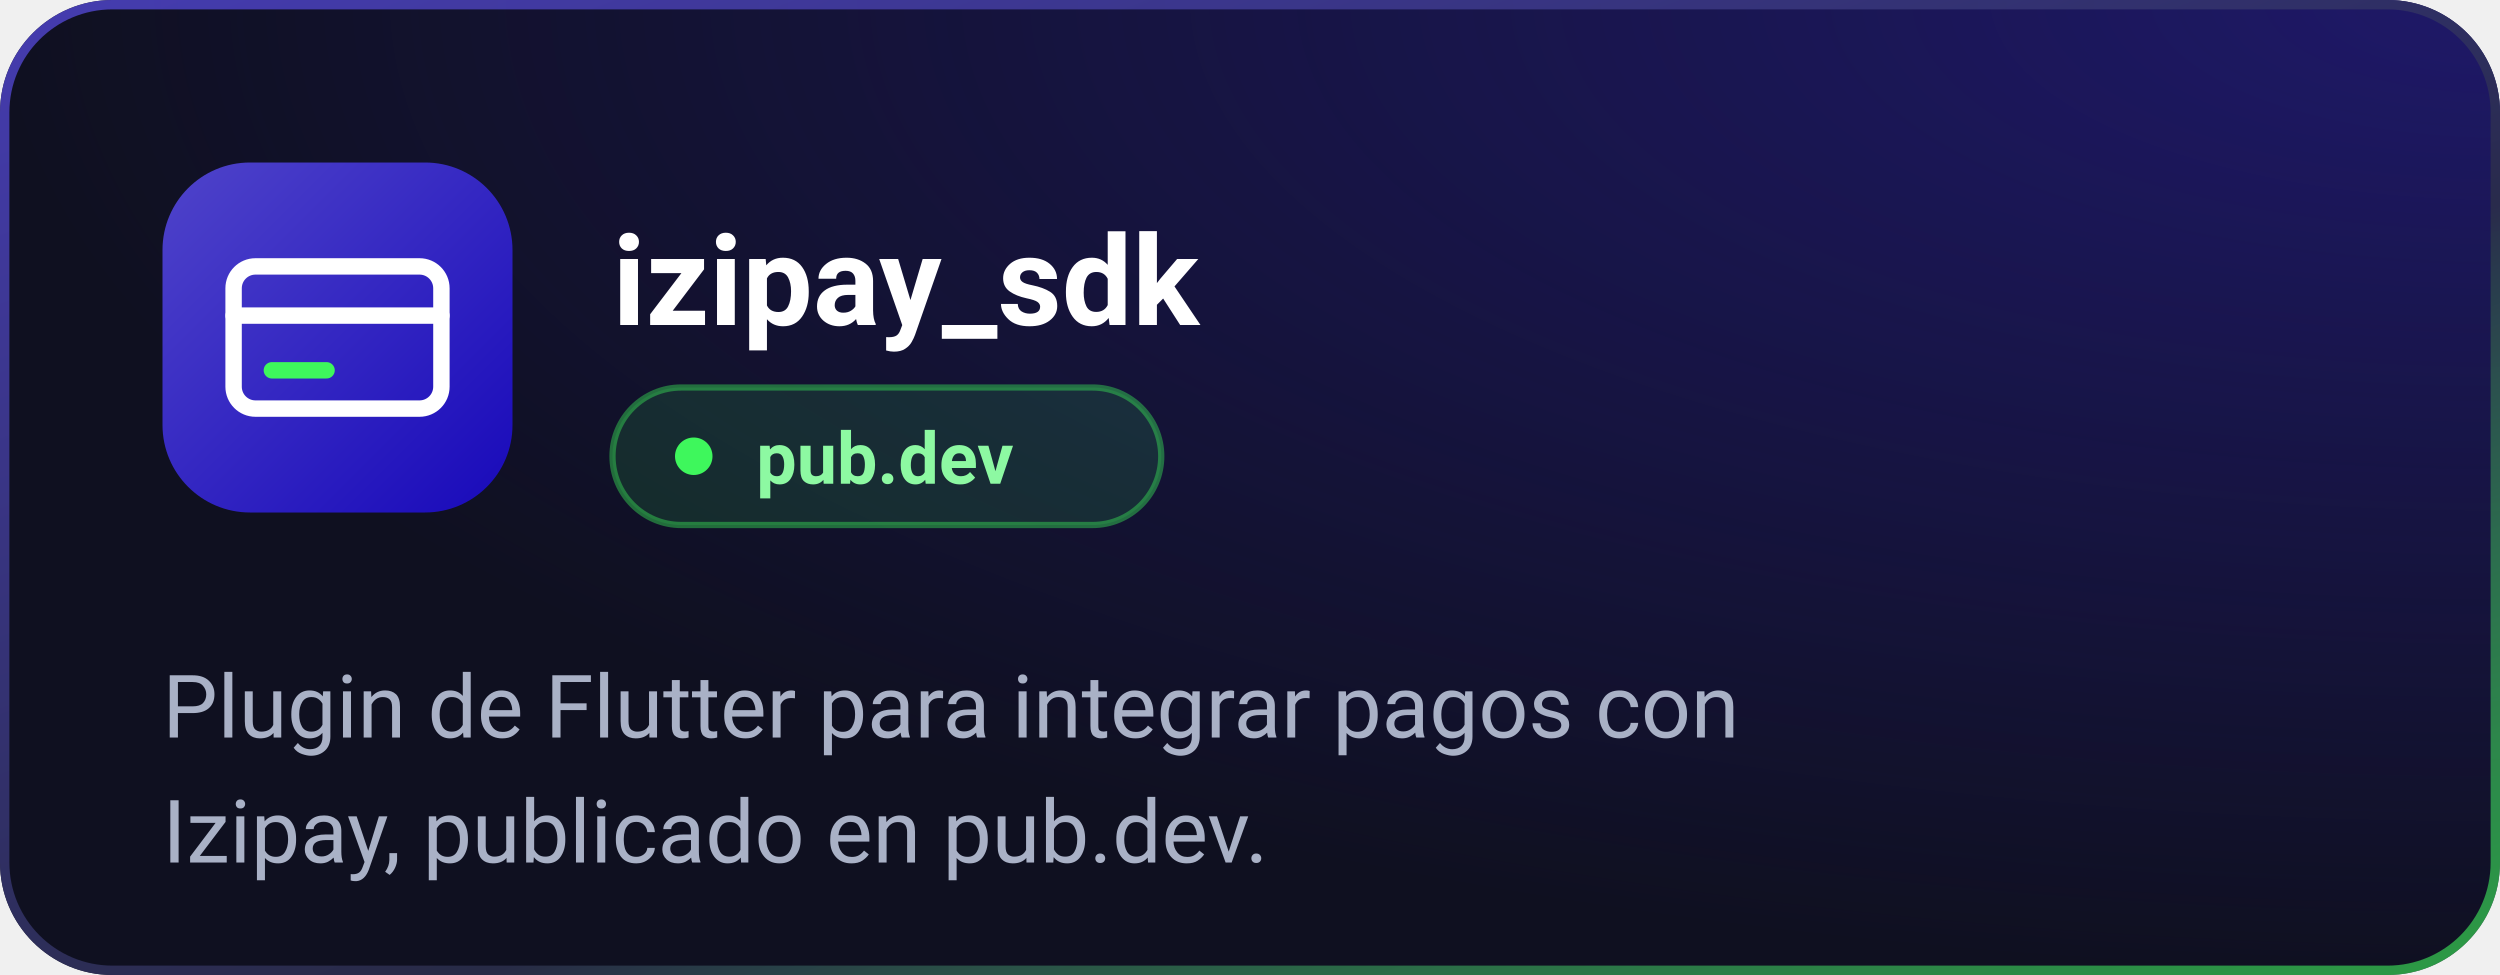
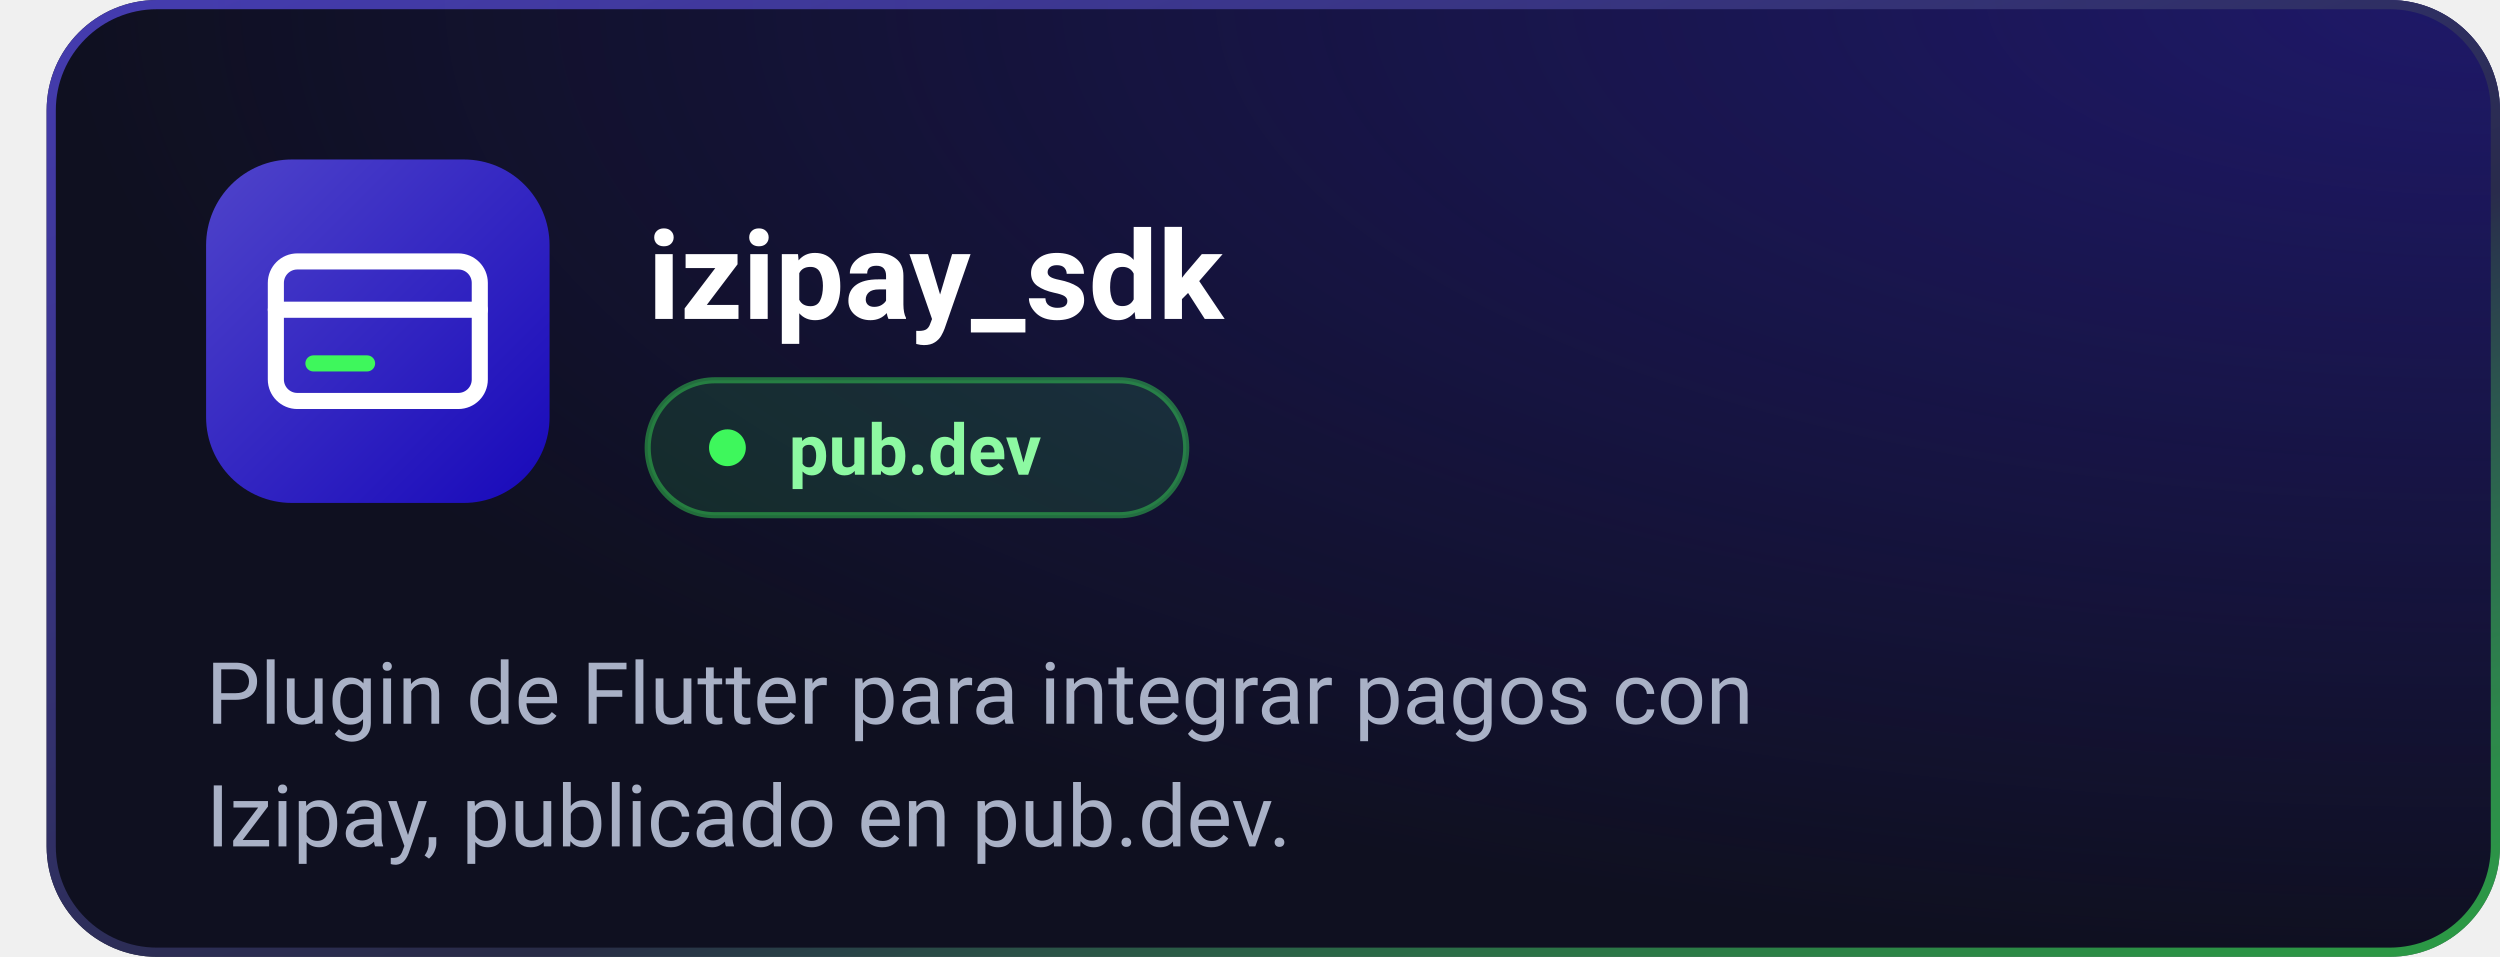
- <svg xmlns="http://www.w3.org/2000/svg" width="400" height="156" viewBox="0 0 400 156" role="img" aria-label="izipay_sdk">
+ <svg xmlns="http://www.w3.org/2000/svg" width="407.6" height="156" viewBox="0 0 407.6 156" role="img" aria-label="izipay_sdk">
  <defs>
    <linearGradient id="tile" x1="0" y1="0" x2="1" y2="1">
      <stop offset="0" stop-color="#4f44ca" />
      <stop offset="1" stop-color="#1809ba" />
    </linearGradient>
    <linearGradient id="edge" x1="0" y1="0" x2="1" y2="1">
      <stop offset="0" stop-color="#4f44ca" stop-opacity=".85" />
      <stop offset=".6" stop-color="#2a2d4a" stop-opacity=".9" />
      <stop offset="1" stop-color="#3ef75c" stop-opacity=".6" />
    </linearGradient>
    <radialGradient id="glow" cx="1" cy="0" r="1">
      <stop offset="0" stop-color="#3123c1" stop-opacity=".45" />
      <stop offset="1" stop-color="#3123c1" stop-opacity="0" />
    </radialGradient>
    <clipPath id="clip">
      <rect width="400" height="156" rx="18" />
    </clipPath>
  </defs>
-   <g clip-path="url(#clip)">
-     <rect width="400" height="156" fill="#0F1020" />
-     <rect width="400" height="156" fill="url(#glow)" />
+   <g transform="translate(7.6 0)">
+     <g clip-path="url(#clip)">
+       <rect width="400" height="156" fill="#0F1020" />
+       <rect width="400" height="156" fill="url(#glow)" />
+     </g>
+     <rect x=".75" y=".75" width="398.5" height="154.5" rx="17.25" fill="none" stroke="url(#edge)" stroke-width="1.5" />
+     <g transform="translate(26 26) scale(.875)">
+       <rect width="64" height="64" rx="16" fill="url(#tile)" />
+       <g fill="none" stroke="#fff" stroke-width="3" stroke-linecap="round" stroke-linejoin="round">
+         <rect x="13" y="19" width="38" height="26" rx="4" />
+         <path d="M13 28h38" />
+         <path d="M20 38h10" stroke="#3ef75c" />
+       </g>
+     </g>
+     <text x="98" y="52" font-family="-apple-system, 'Segoe UI', Roboto, Helvetica, Arial, sans-serif" font-size="20" font-weight="700" fill="#FFFFFF">izipay_sdk</text>
+     <g transform="translate(98 62)">
+       <rect width="87.8" height="22" rx="11" fill="#3ef75c" fill-opacity=".12" stroke="#3ef75c" stroke-opacity=".4" />
+       <circle cx="13" cy="11" r="3" fill="#3ef75c" />
+       <text x="23" y="15.4" font-family="-apple-system, 'Segoe UI', Roboto, Helvetica, Arial, sans-serif" font-size="11.5" font-weight="600" fill="#8DF9A2">pub.dev</text>
+     </g>
+     <text font-family="-apple-system, 'Segoe UI', Roboto, Helvetica, Arial, sans-serif" font-size="14" fill="#A9B1C6">
+       <tspan x="26" y="118">Plugin de Flutter para integrar pagos con</tspan>
+       <tspan x="26" y="138">Izipay, publicado en pub.dev.</tspan>
+     </text>
  </g>
-   <rect x=".75" y=".75" width="398.5" height="154.5" rx="17.25" fill="none" stroke="url(#edge)" stroke-width="1.5" />
-   <g transform="translate(26 26) scale(.875)">
-     <rect width="64" height="64" rx="16" fill="url(#tile)" />
-     <g fill="none" stroke="#fff" stroke-width="3" stroke-linecap="round" stroke-linejoin="round">
-       <rect x="13" y="19" width="38" height="26" rx="4" />
-       <path d="M13 28h38" />
-       <path d="M20 38h10" stroke="#3ef75c" />
-     </g>
-   </g>
-   <text x="98" y="52" font-family="-apple-system, 'Segoe UI', Roboto, Helvetica, Arial, sans-serif" font-size="20" font-weight="700" fill="#FFFFFF">izipay_sdk</text>
-   <g transform="translate(98 62)">
-     <rect width="87.8" height="22" rx="11" fill="#3ef75c" fill-opacity=".12" stroke="#3ef75c" stroke-opacity=".4" />
-     <circle cx="13" cy="11" r="3" fill="#3ef75c" />
-     <text x="23" y="15.4" font-family="-apple-system, 'Segoe UI', Roboto, Helvetica, Arial, sans-serif" font-size="11.5" font-weight="600" fill="#8DF9A2">pub.dev</text>
-   </g>
-   <text font-family="-apple-system, 'Segoe UI', Roboto, Helvetica, Arial, sans-serif" font-size="14" fill="#A9B1C6">
-     <tspan x="26" y="118">Plugin de Flutter para integrar pagos con</tspan>
-     <tspan x="26" y="138">Izipay, publicado en pub.dev.</tspan>
-   </text>
</svg>
